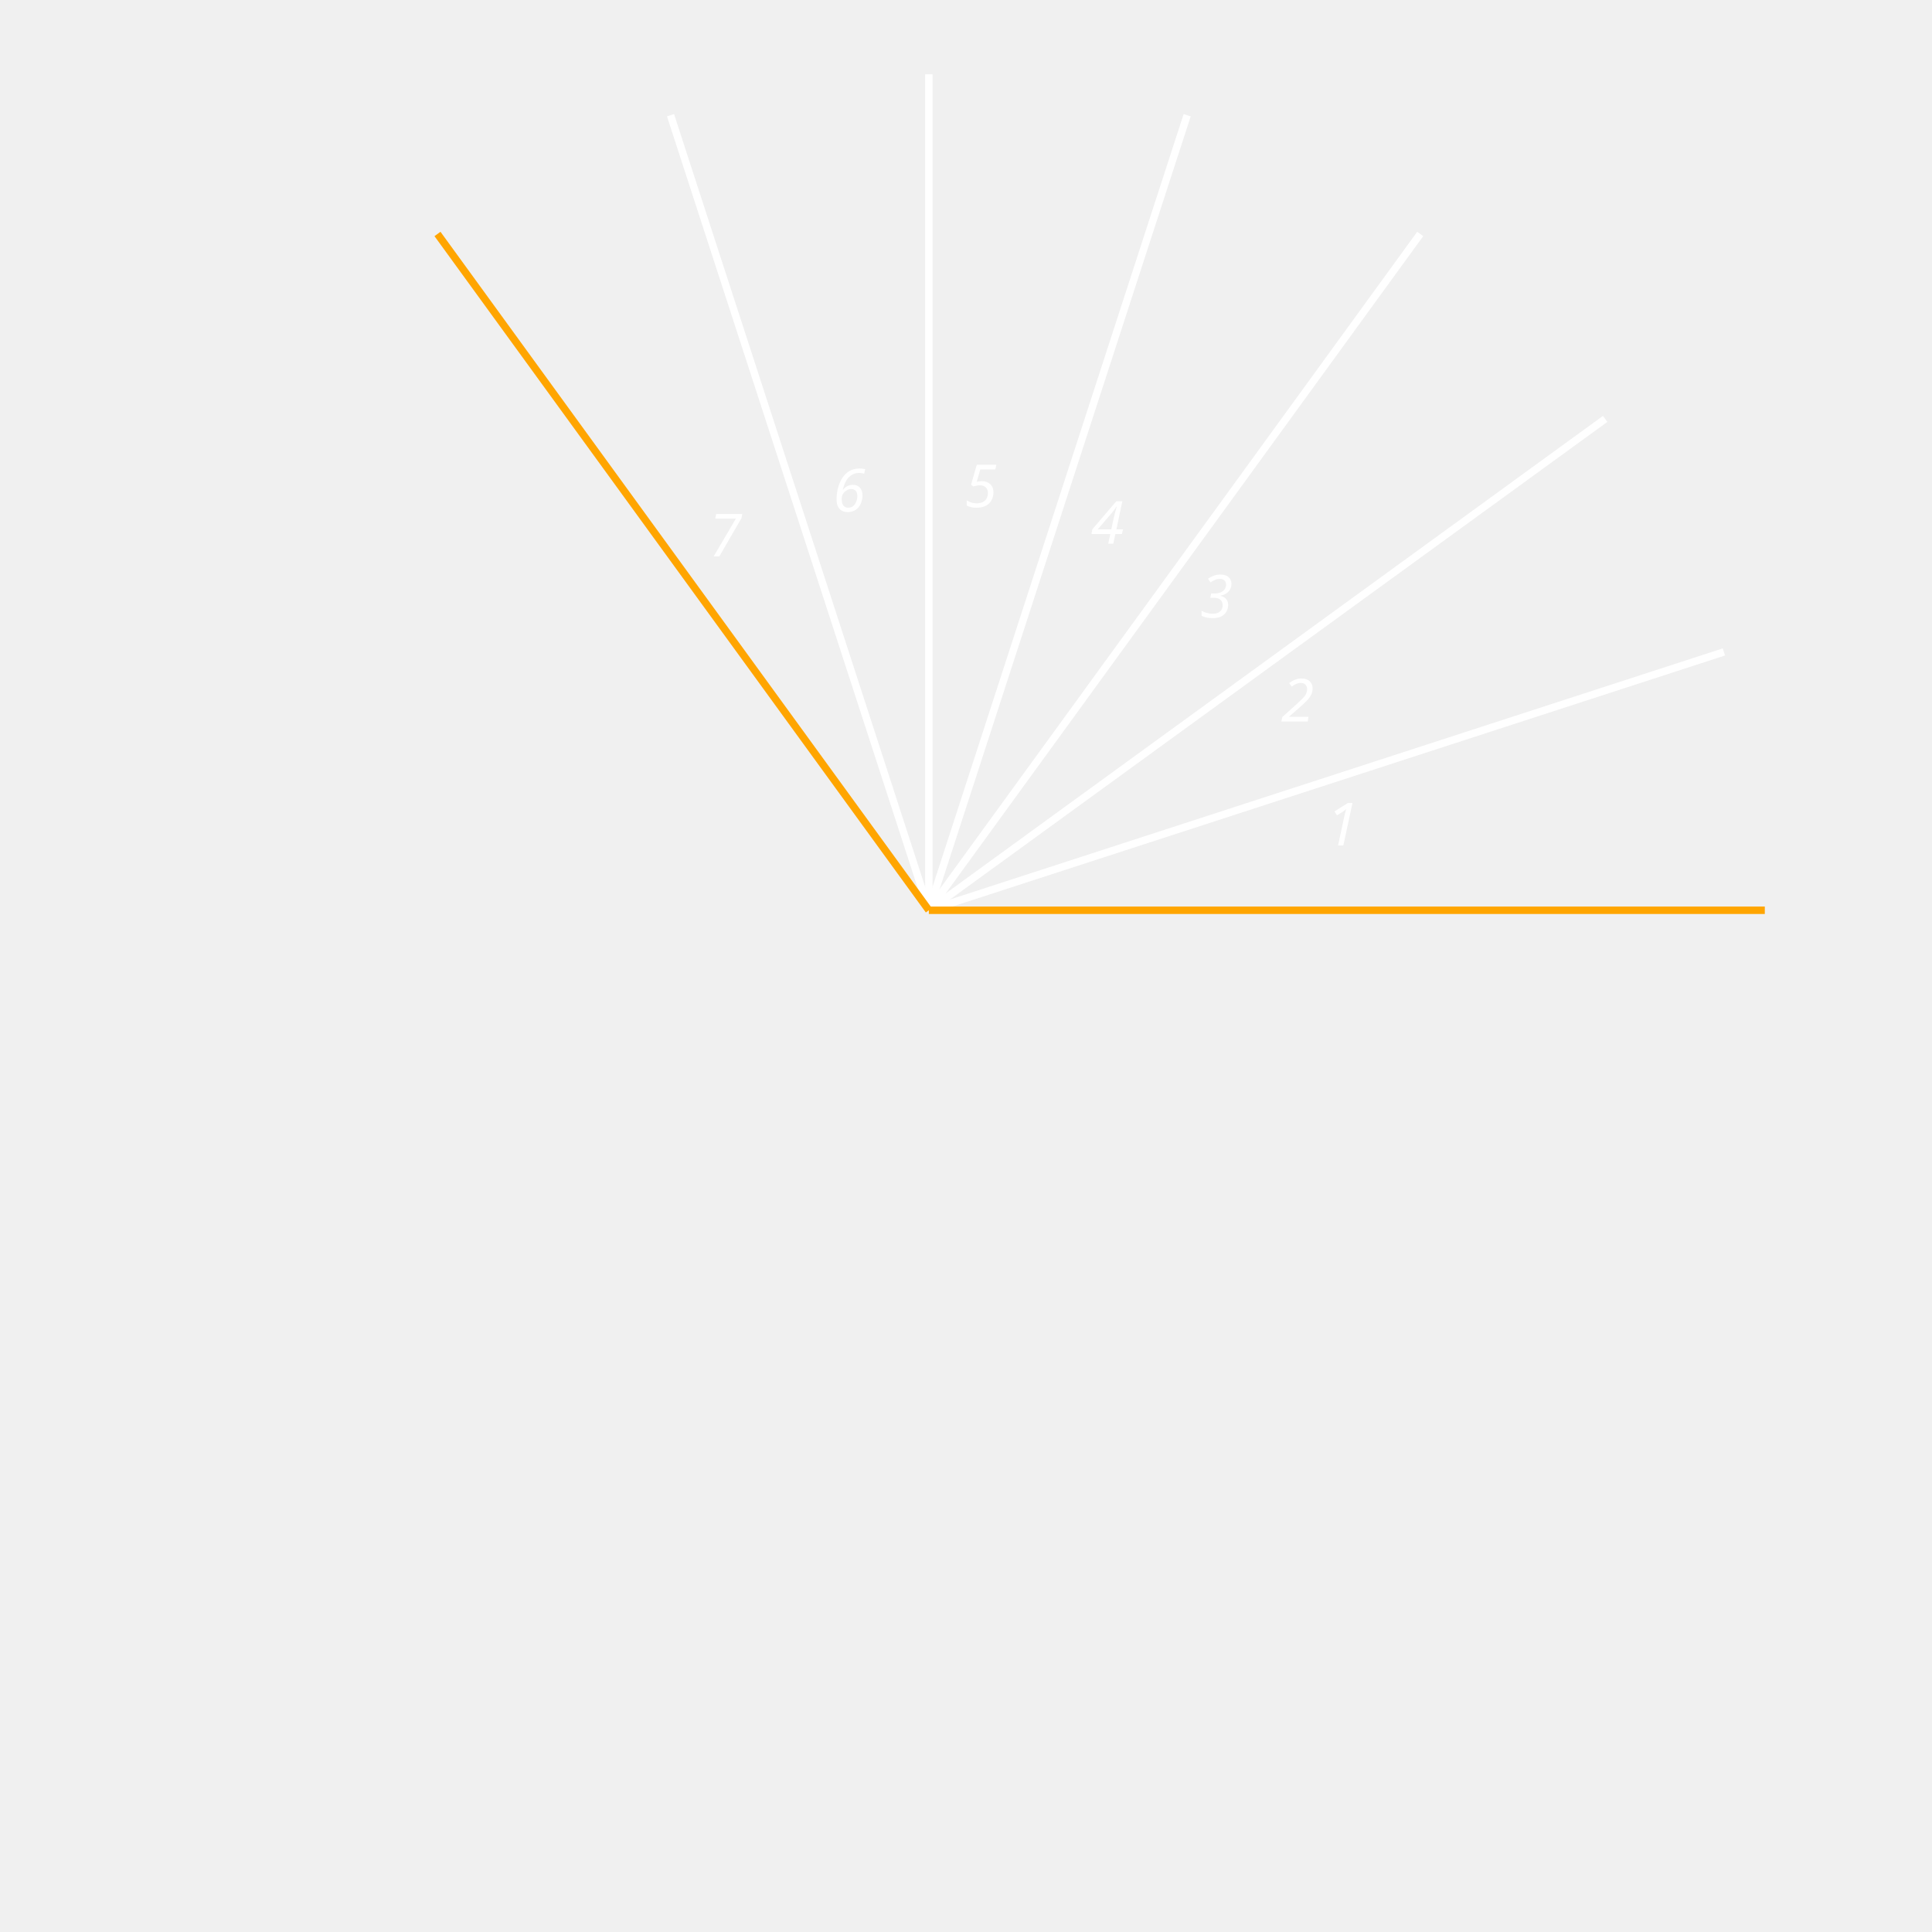
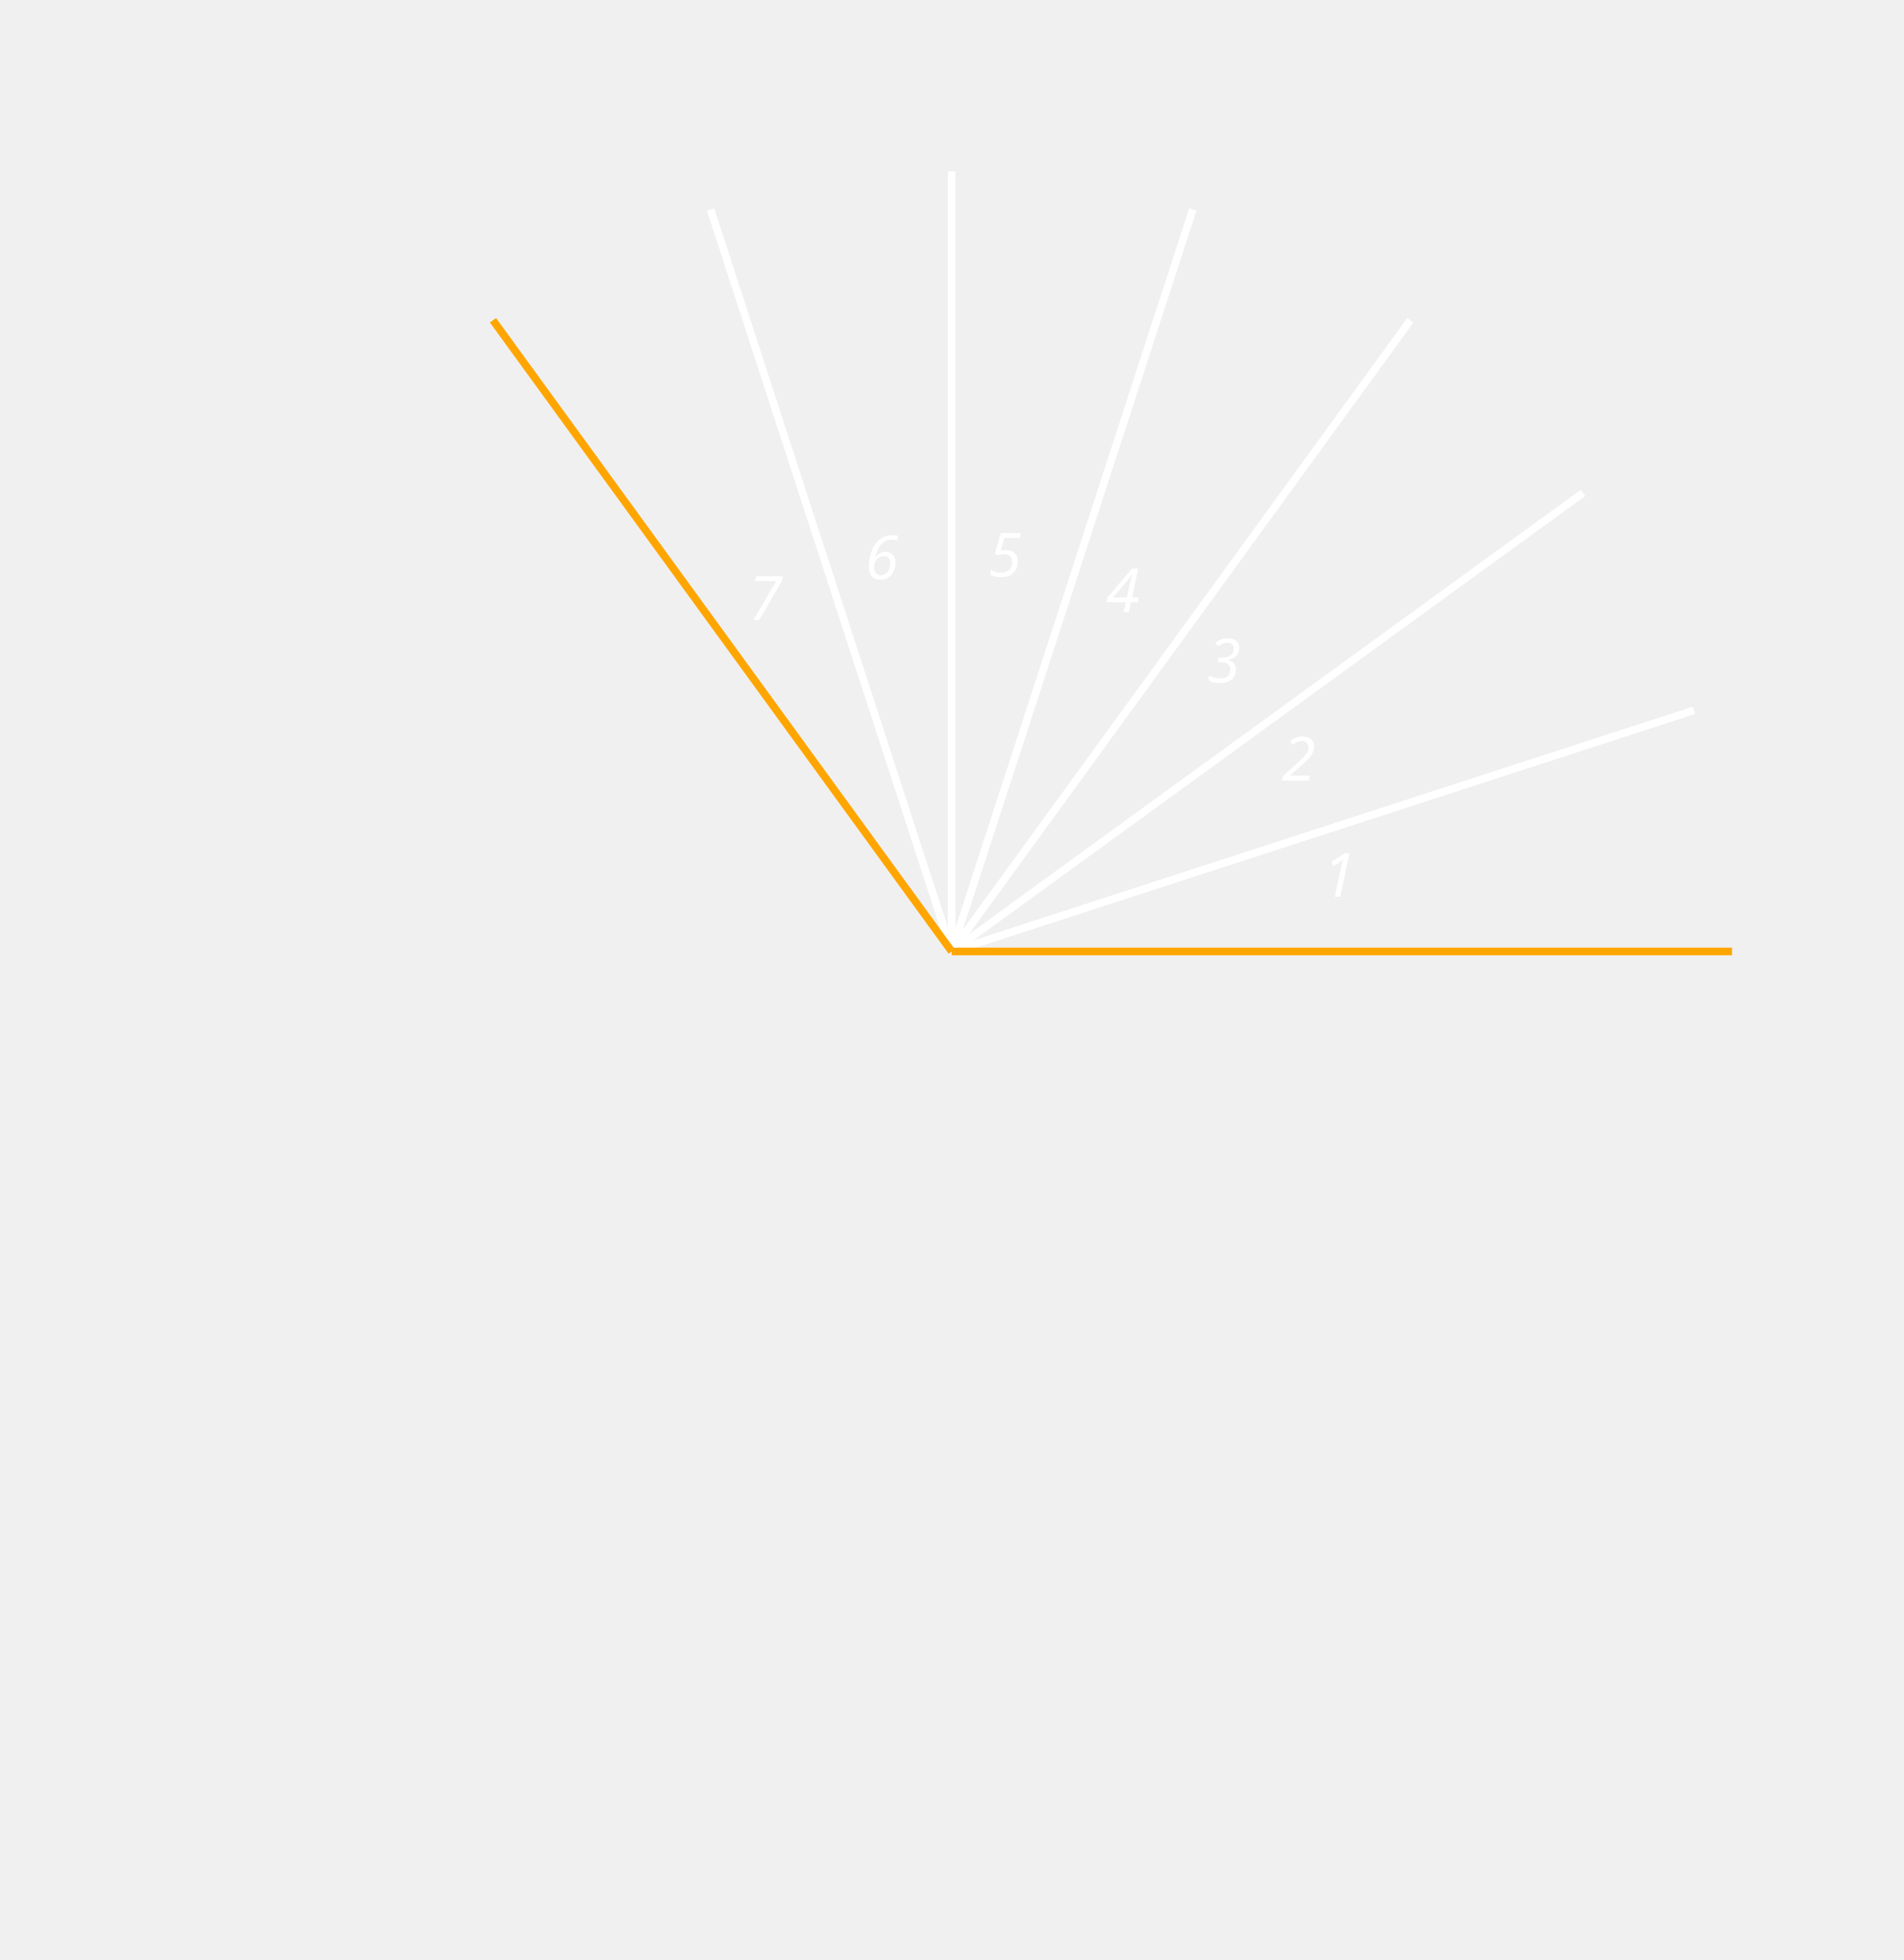
- <svg xmlns="http://www.w3.org/2000/svg" style="background : #444;" height="520.0" width="520.0" version="1.11.1">
-   <line x2="463.988" y1="245" stroke="white" stroke-width="2" fill="none" y2="175.471" x1="250" />
-   <text dy="4" font-size="16" font-style="italic" stroke="none" fill="white" font-family="CMU Serif" x="361.32" text-anchor="middle" y="223.55">1
+ <svg xmlns="http://www.w3.org/2000/svg" style="background : #444;" height="515.0" width="500.0" version="1.11.1">
+   <line x2="444.967" y1="250" stroke="white" stroke-width="2" fill="none" y2="186.652" x1="250" />
+   <text dy="4" font-size="16" font-style="italic" stroke="none" fill="white" font-family="CMU Serif" x="351.81" text-anchor="middle" y="231.641">1
  </text>
-   <line x2="432.029" y1="245" stroke="white" stroke-width="2" fill="none" y2="112.748" x1="250" />
-   <text dy="4" font-size="16" font-style="italic" stroke="none" fill="white" font-family="CMU Serif" x="349.243" text-anchor="middle" y="190.2">2
+   <line x2="415.848" y1="250" stroke="white" stroke-width="2" fill="none" y2="129.504" x1="250" />
+   <text dy="4" font-size="16" font-style="italic" stroke="none" fill="white" font-family="CMU Serif" x="341.153" text-anchor="middle" y="201.078">2
  </text>
-   <line x2="382.252" y1="245" stroke="white" stroke-width="2" fill="none" y2="62.971" x1="250" />
-   <text dy="4" font-size="16" font-style="italic" stroke="none" fill="white" font-family="CMU Serif" x="327.452" text-anchor="middle" y="162.215">3
+   <line x2="370.496" y1="250" stroke="white" stroke-width="2" fill="none" y2="84.152" x1="250" />
+   <text dy="4" font-size="16" font-style="italic" stroke="none" fill="white" font-family="CMU Serif" x="321.574" text-anchor="middle" y="175.305">3
  </text>
-   <line x2="319.529" y1="245" stroke="white" stroke-width="2" fill="none" y2="31.012" x1="250" />
-   <text dy="4" font-size="16" font-style="italic" stroke="none" fill="white" font-family="CMU Serif" x="298.079" text-anchor="middle" y="142.332">4
+   <line x2="313.348" y1="250" stroke="white" stroke-width="2" fill="none" y2="55.033" x1="250" />
+   <text dy="4" font-size="16" font-style="italic" stroke="none" fill="white" font-family="CMU Serif" x="294.989" text-anchor="middle" y="156.843">4
  </text>
-   <line x2="250" y1="245" stroke="white" stroke-width="2" fill="none" y2="20" x1="250" />
-   <text dy="4" font-size="16" font-style="italic" stroke="none" fill="white" font-family="CMU Serif" x="264" text-anchor="middle" y="132.5">5
+   <line x2="250" y1="250" stroke="white" stroke-width="2" fill="none" y2="45" x1="250" />
+   <text dy="4" font-size="16" font-style="italic" stroke="none" fill="white" font-family="CMU Serif" x="264" text-anchor="middle" y="147.5">5
  </text>
-   <line x2="180.471" y1="245" stroke="white" stroke-width="2" fill="none" y2="31.012" x1="250" />
-   <text dy="4" font-size="16" font-style="italic" stroke="none" fill="white" font-family="CMU Serif" x="228.55" text-anchor="middle" y="133.68">6
+   <line x2="186.652" y1="250" stroke="white" stroke-width="2" fill="none" y2="55.033" x1="250" />
+   <text dy="4" font-size="16" font-style="italic" stroke="none" fill="white" font-family="CMU Serif" x="231.641" text-anchor="middle" y="148.19">6
  </text>
-   <line x2="117.748" y1="245" stroke="orange" stroke-width="2" fill="none" y2="62.971" x1="250" />
-   <text dy="4" font-size="16" font-style="italic" stroke="none" fill="white" font-family="CMU Serif" x="195.2" text-anchor="middle" y="145.757">7
+   <line x2="129.504" y1="250" stroke="orange" stroke-width="2" fill="none" y2="84.152" x1="250" />
+   <text dy="4" font-size="16" font-style="italic" stroke="none" fill="white" font-family="CMU Serif" x="201.078" text-anchor="middle" y="158.847">7
  </text>
-   <line x2="475" y1="245" stroke="orange" stroke-width="2" fill="none" y2="245" x1="250" />
+   <line x2="455" y1="250" stroke="orange" stroke-width="2" fill="none" y2="250" x1="250" />
</svg>
